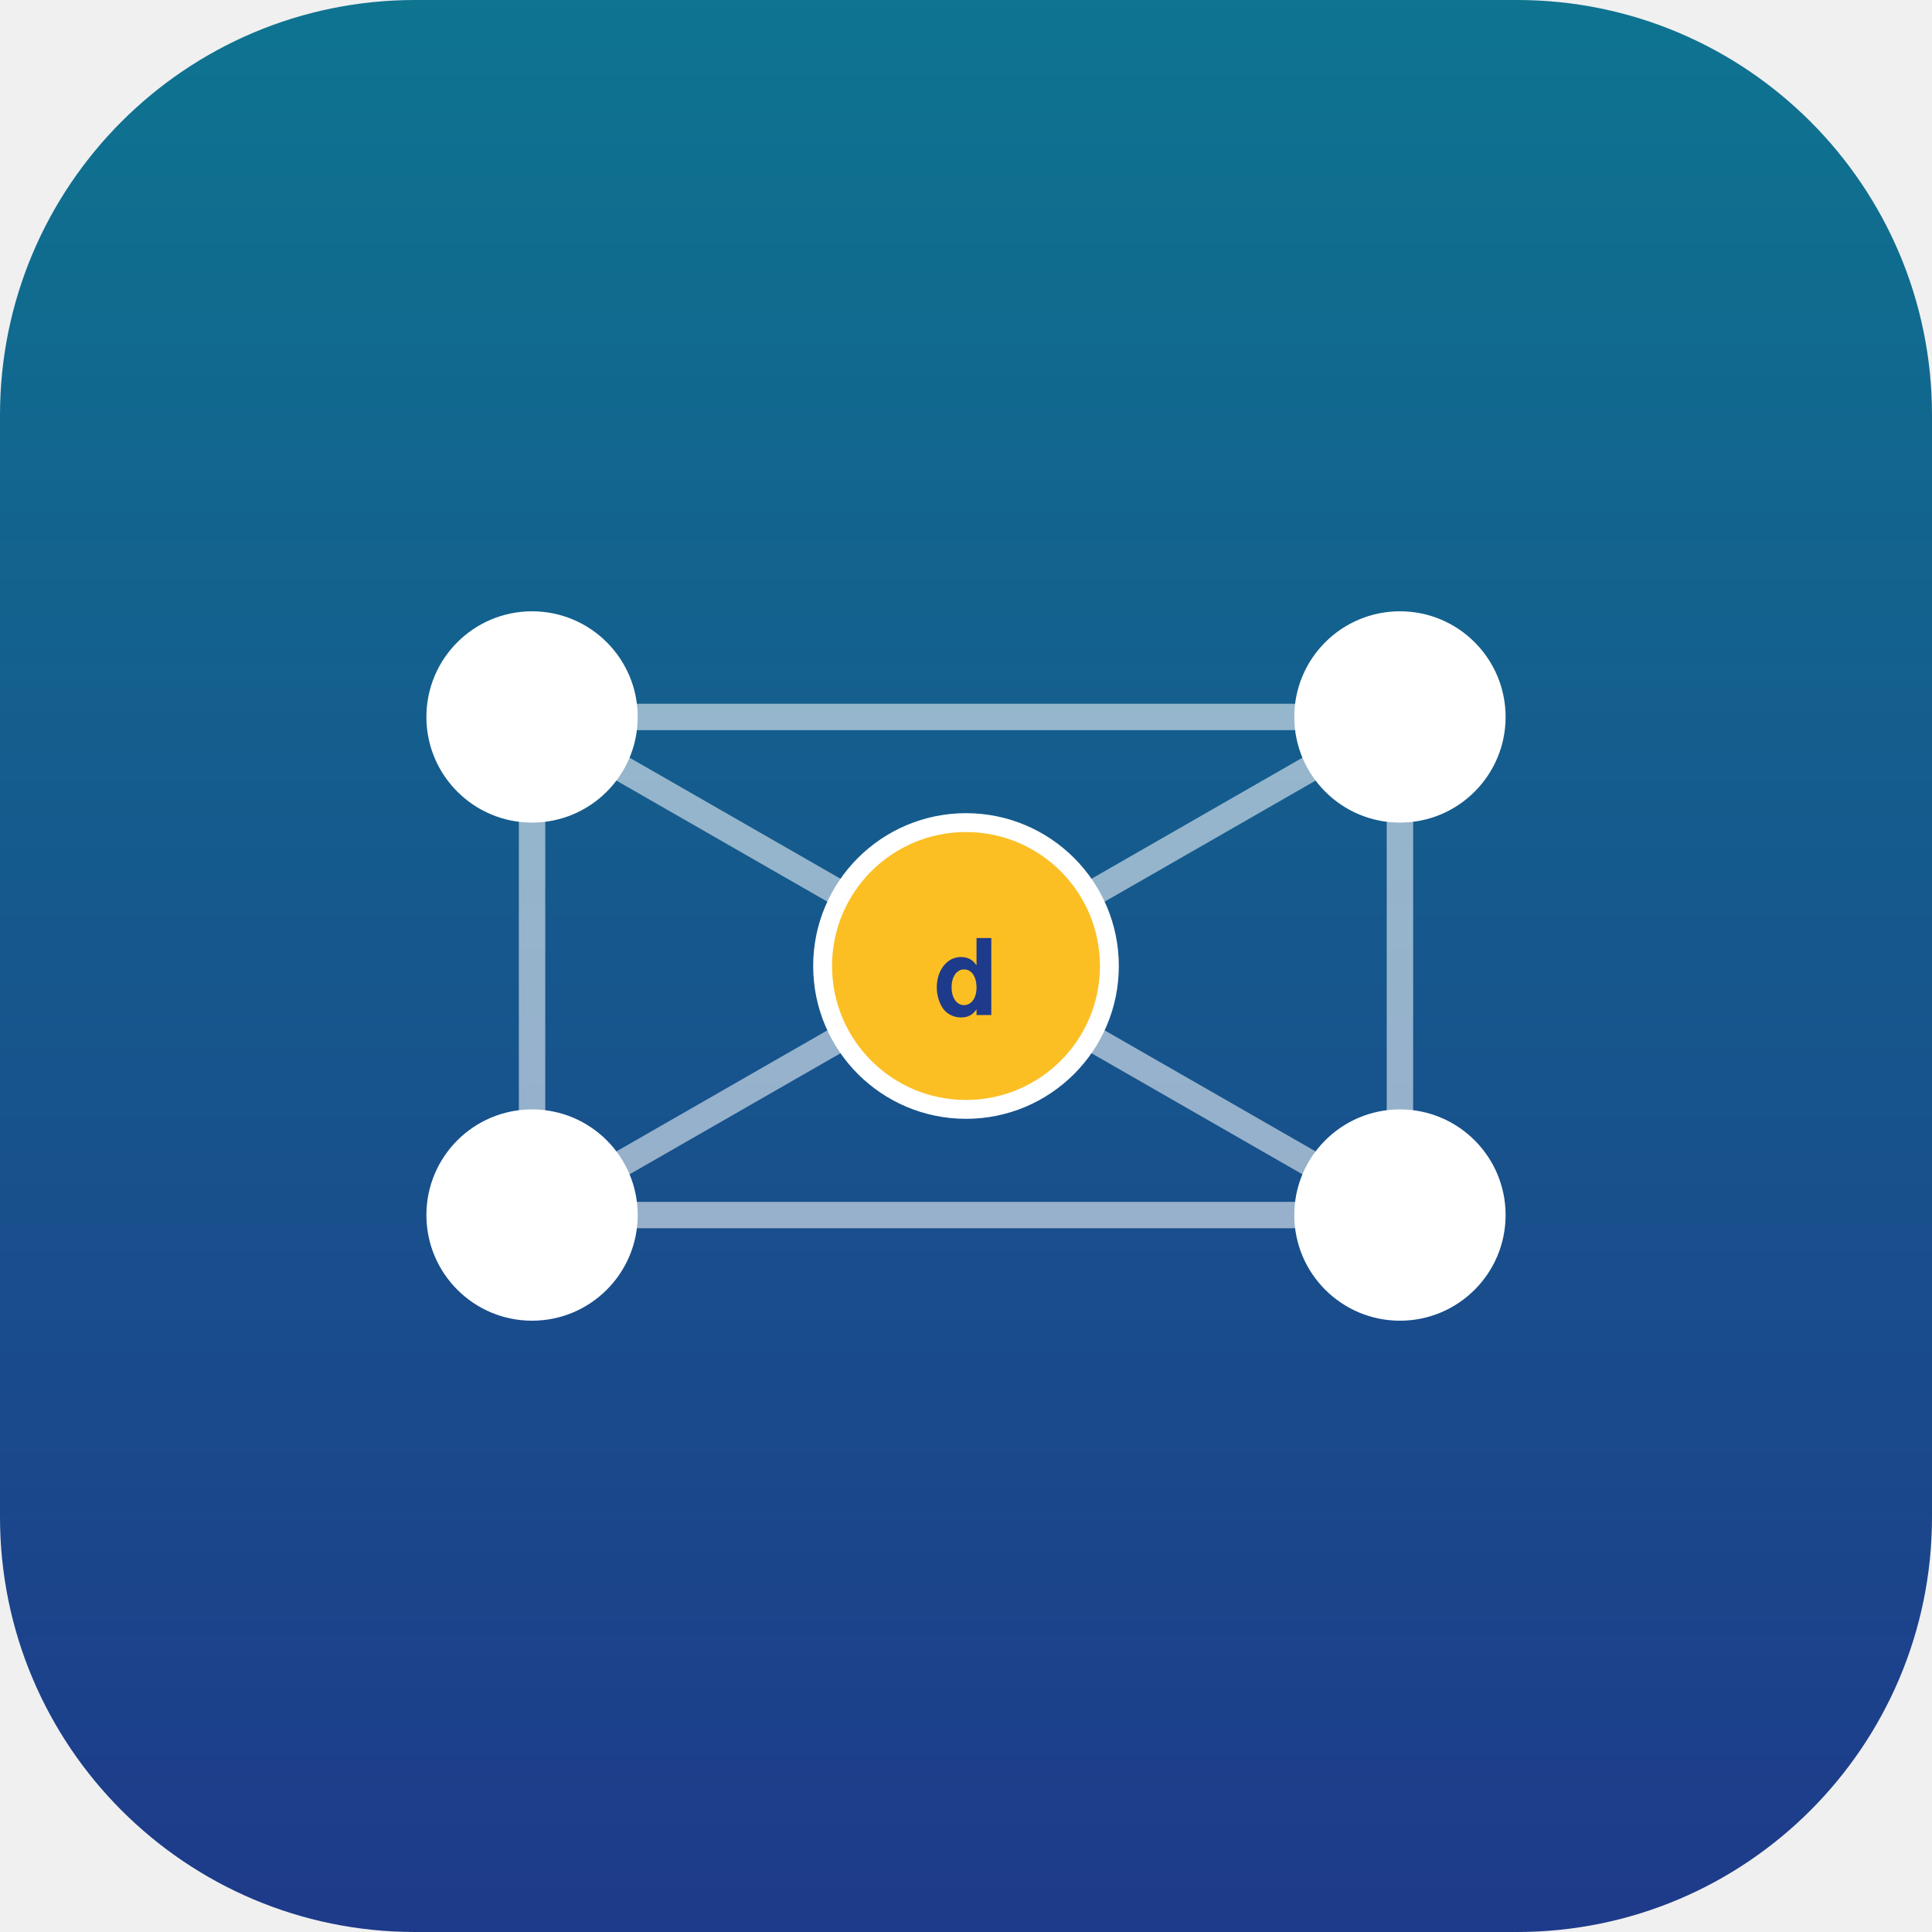
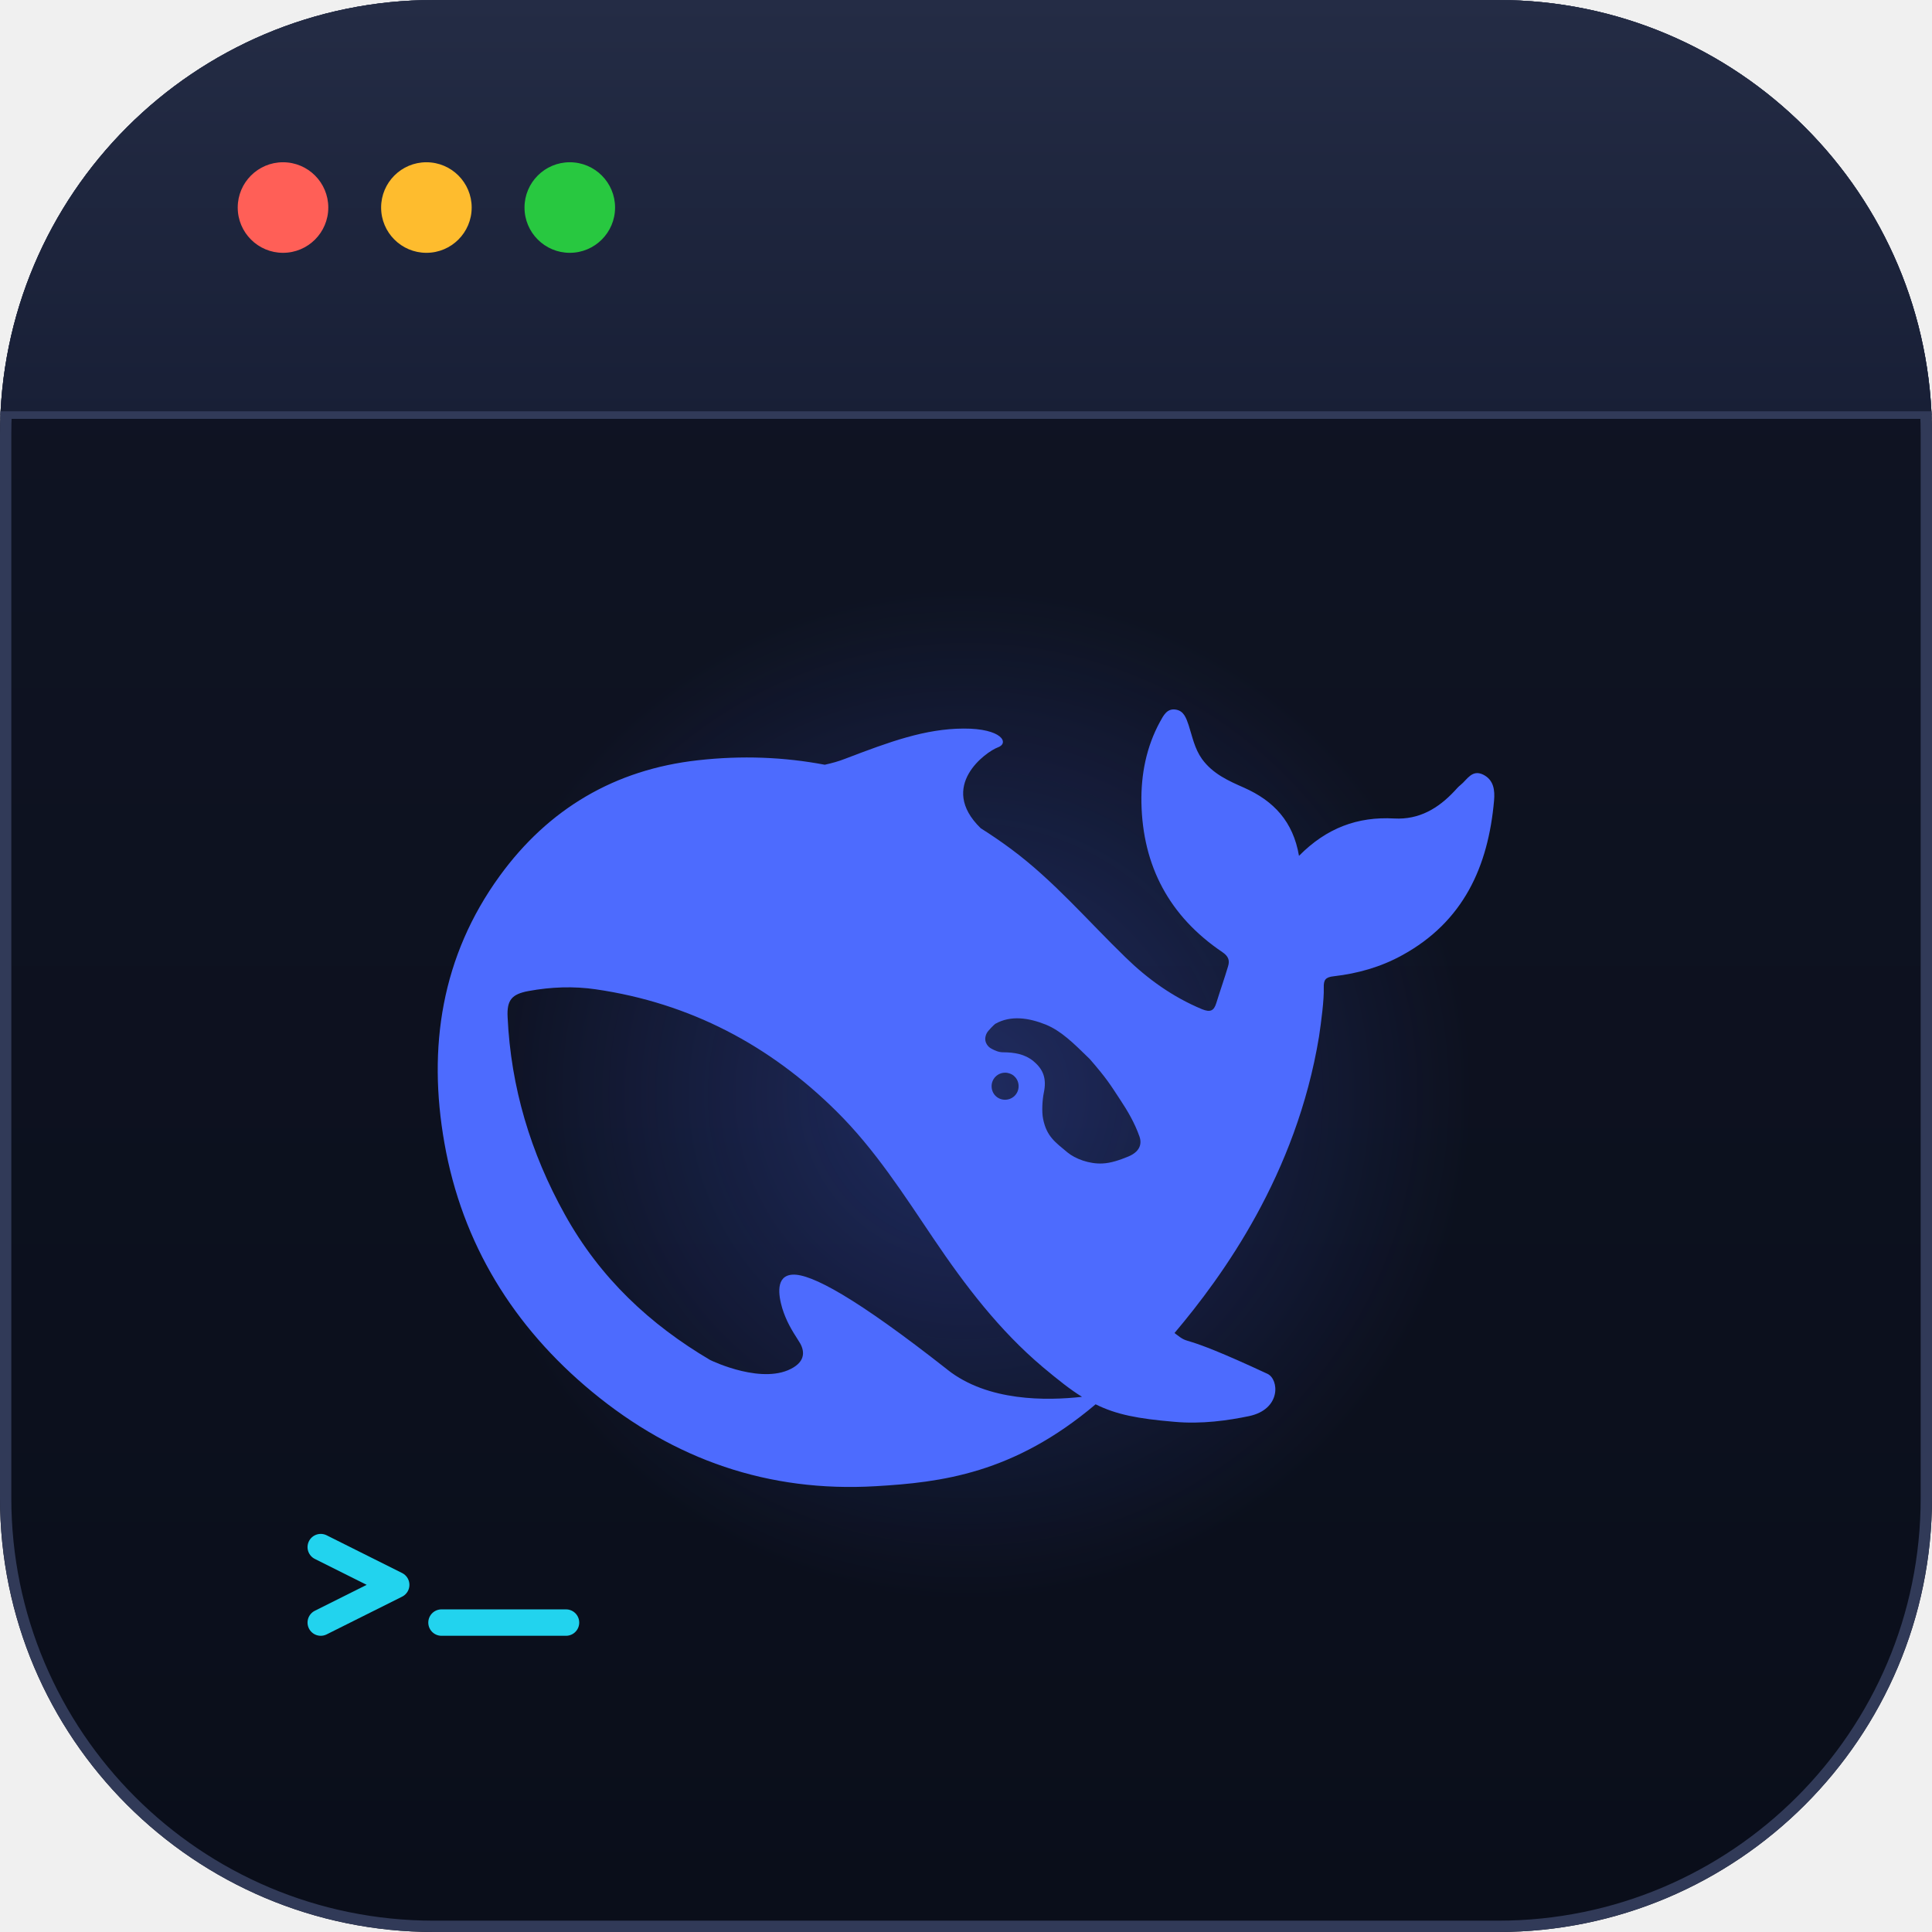
<svg xmlns="http://www.w3.org/2000/svg" viewBox="0 0 1024 1024">
  <defs>
-     <linearGradient id="bg" x1="0" y1="0" x2="0" y2="1">
-       <stop offset="0" stop-color="#0e7490" />
-       <stop offset="1" stop-color="#1e3a8a" />
+     <linearGradient id="title" x1="0" y1="0" x2="0" y2="1">
+       <stop offset="0" stop-color="#242c45" />
+       <stop offset="1" stop-color="#181f36" />
    </linearGradient>
+     <linearGradient id="body" x1="0" y1="0" x2="0" y2="1">
+       <stop offset="0" stop-color="#101525" />
+       <stop offset="1" stop-color="#0a0e1a" />
+     </linearGradient>
+     <radialGradient id="glow" cx="0.5" cy="0.5" r="0.5">
+       <stop offset="0" stop-color="#4d6bfe" stop-opacity="0.30" />
+       <stop offset="1" stop-color="#4d6bfe" stop-opacity="0" />
+     </radialGradient>
+     <clipPath id="iconClip">
+       <rect x="0" y="0" width="1024" height="1024" rx="230" />
+     </clipPath>
  </defs>
-   <rect width="1024" height="1024" rx="220" fill="url(#bg)" />
-   <g stroke="#ffffff" stroke-width="14" opacity="0.55" stroke-linecap="round">
-     <line x1="282" y1="380" x2="742" y2="380" />
-     <line x1="282" y1="644" x2="742" y2="644" />
-     <line x1="282" y1="380" x2="282" y2="644" />
-     <line x1="742" y1="380" x2="742" y2="644" />
-     <line x1="282" y1="380" x2="512" y2="512" />
-     <line x1="742" y1="380" x2="512" y2="512" />
-     <line x1="282" y1="644" x2="512" y2="512" />
-     <line x1="742" y1="644" x2="512" y2="512" />
+   <g clip-path="url(#iconClip)">
+     <rect x="0" y="0" width="1024" height="1024" fill="url(#body)" />
+     <rect x="0" y="0" width="1024" height="1024" rx="230" fill="none" stroke="#313a58" stroke-width="12" />
+     <path d="M0 0 H1024 V220 H0 Z" fill="url(#title)" />
+     <line x1="0" y1="220" x2="1024" y2="220" stroke="#313a58" stroke-width="4" />
+     <circle cx="150" cy="110" r="24" fill="#ff5f57" />
+     <circle cx="226" cy="110" r="24" fill="#febc2e" />
+     <circle cx="302" cy="110" r="24" fill="#28c840" />
+     <circle cx="512" cy="580" r="270" fill="url(#glow)" />
+     <g transform="translate(232 376) scale(24.18)">
+       <path d="M22.917 1.43C22.671 1.31 22.566 1.539 22.422 1.655C22.373 1.693 22.332 1.742 22.29 1.787C21.932 2.17 21.513 2.421 20.966 2.391C20.166 2.346 19.483 2.598 18.879 3.21C18.75 2.455 18.324 2.005 17.675 1.716C17.335 1.566 16.992 1.415 16.754 1.089C16.588 0.856 16.542 0.597 16.459 0.342C16.406 0.188 16.354 0.03 16.176 0.004C15.984 -0.026 15.908 0.135 15.833 0.27C15.531 0.822 15.414 1.43 15.425 2.046C15.452 3.432 16.037 4.535 17.199 5.32C17.331 5.41 17.365 5.5 17.324 5.632C17.244 5.902 17.15 6.165 17.067 6.435C17.014 6.608 16.935 6.646 16.75 6.57C16.112 6.304 15.561 5.909 15.074 5.433C14.248 4.633 13.5 3.751 12.568 3.06C12.349 2.898 12.13 2.748 11.903 2.605C10.952 1.682 12.028 0.923 12.277 0.833C12.537 0.739 12.367 0.416 11.526 0.42C10.684 0.424 9.914 0.706 8.933 1.081C8.789 1.138 8.638 1.179 8.484 1.213C7.593 1.044 6.668 1.006 5.702 1.115C3.883 1.318 2.43 2.178 1.362 3.646C0.079 5.41 -0.223 7.415 0.147 9.506C0.535 11.71 1.66 13.535 3.389 14.962C5.181 16.441 7.246 17.166 9.601 17.027C11.032 16.944 12.624 16.753 14.421 15.232C14.874 15.458 15.35 15.548 16.138 15.615C16.746 15.672 17.331 15.585 17.784 15.491C18.493 15.341 18.444 14.684 18.188 14.564C16.108 13.595 16.565 13.989 16.15 13.67C17.206 12.42 18.82 10.198 19.318 7.172C19.367 6.838 19.43 6.368 19.422 6.097C19.418 5.932 19.456 5.868 19.645 5.849C20.166 5.789 20.671 5.647 21.136 5.391C22.483 4.655 23.027 3.446 23.155 1.997C23.174 1.776 23.151 1.547 22.917 1.43ZM11.175 14.474C9.159 12.889 8.182 12.367 7.778 12.39C7.401 12.412 7.469 12.845 7.552 13.126C7.639 13.404 7.752 13.595 7.91 13.84C8.02 14.001 8.095 14.241 7.801 14.422C7.152 14.823 6.023 14.287 5.97 14.26C4.657 13.486 3.559 12.466 2.785 11.069C2.037 9.725 1.603 8.283 1.532 6.744C1.513 6.372 1.622 6.241 1.992 6.173C2.479 6.083 2.981 6.064 3.468 6.136C5.525 6.436 7.276 7.356 8.744 8.813C9.582 9.642 10.216 10.634 10.869 11.602C11.563 12.631 12.31 13.611 13.262 14.415C13.598 14.696 13.866 14.91 14.123 15.068C13.349 15.155 12.058 15.173 11.175 14.475L11.175 14.474ZM12.141 8.26C12.141 8.095 12.273 7.963 12.439 7.963C12.476 7.963 12.511 7.971 12.541 7.982C12.582 7.997 12.62 8.019 12.65 8.053C12.704 8.106 12.733 8.181 12.733 8.26C12.733 8.425 12.601 8.556 12.435 8.556C12.27 8.556 12.141 8.425 12.141 8.26ZM15.142 9.799C14.949 9.878 14.757 9.945 14.572 9.953C14.284 9.968 13.972 9.851 13.802 9.709C13.537 9.487 13.348 9.363 13.27 8.977C13.236 8.812 13.255 8.556 13.284 8.41C13.352 8.094 13.277 7.892 13.055 7.708C12.873 7.558 12.643 7.516 12.39 7.516C12.296 7.516 12.209 7.475 12.145 7.441C12.039 7.389 11.952 7.257 12.035 7.096C12.062 7.043 12.19 6.916 12.22 6.893C12.563 6.698 12.96 6.762 13.326 6.908C13.665 7.047 13.922 7.302 14.292 7.663C14.669 8.098 14.738 8.218 14.953 8.545C15.123 8.801 15.277 9.063 15.383 9.364C15.447 9.551 15.364 9.705 15.142 9.799Z" fill="#4d6bfe" />
+     </g>
+     <path d="M170 820 L210 840 L170 860" stroke="#22d3ee" stroke-width="14" fill="none" stroke-linecap="round" stroke-linejoin="round" />
+     <line x1="234" y1="860" x2="300" y2="860" stroke="#22d3ee" stroke-width="14" stroke-linecap="round" />
  </g>
-   <circle cx="282" cy="380" r="56" fill="#ffffff" />
-   <circle cx="282" cy="644" r="56" fill="#ffffff" />
-   <circle cx="742" cy="380" r="56" fill="#ffffff" />
-   <circle cx="742" cy="644" r="56" fill="#ffffff" />
-   <circle cx="512" cy="512" r="76" fill="#fbbf24" stroke="#ffffff" stroke-width="10" />
-   <text x="512" y="538" font-family="-apple-system,system-ui,'SF Pro Display',Helvetica,sans-serif" font-weight="800" font-size="56" text-anchor="middle" fill="#1e3a8a">d</text>
</svg>
